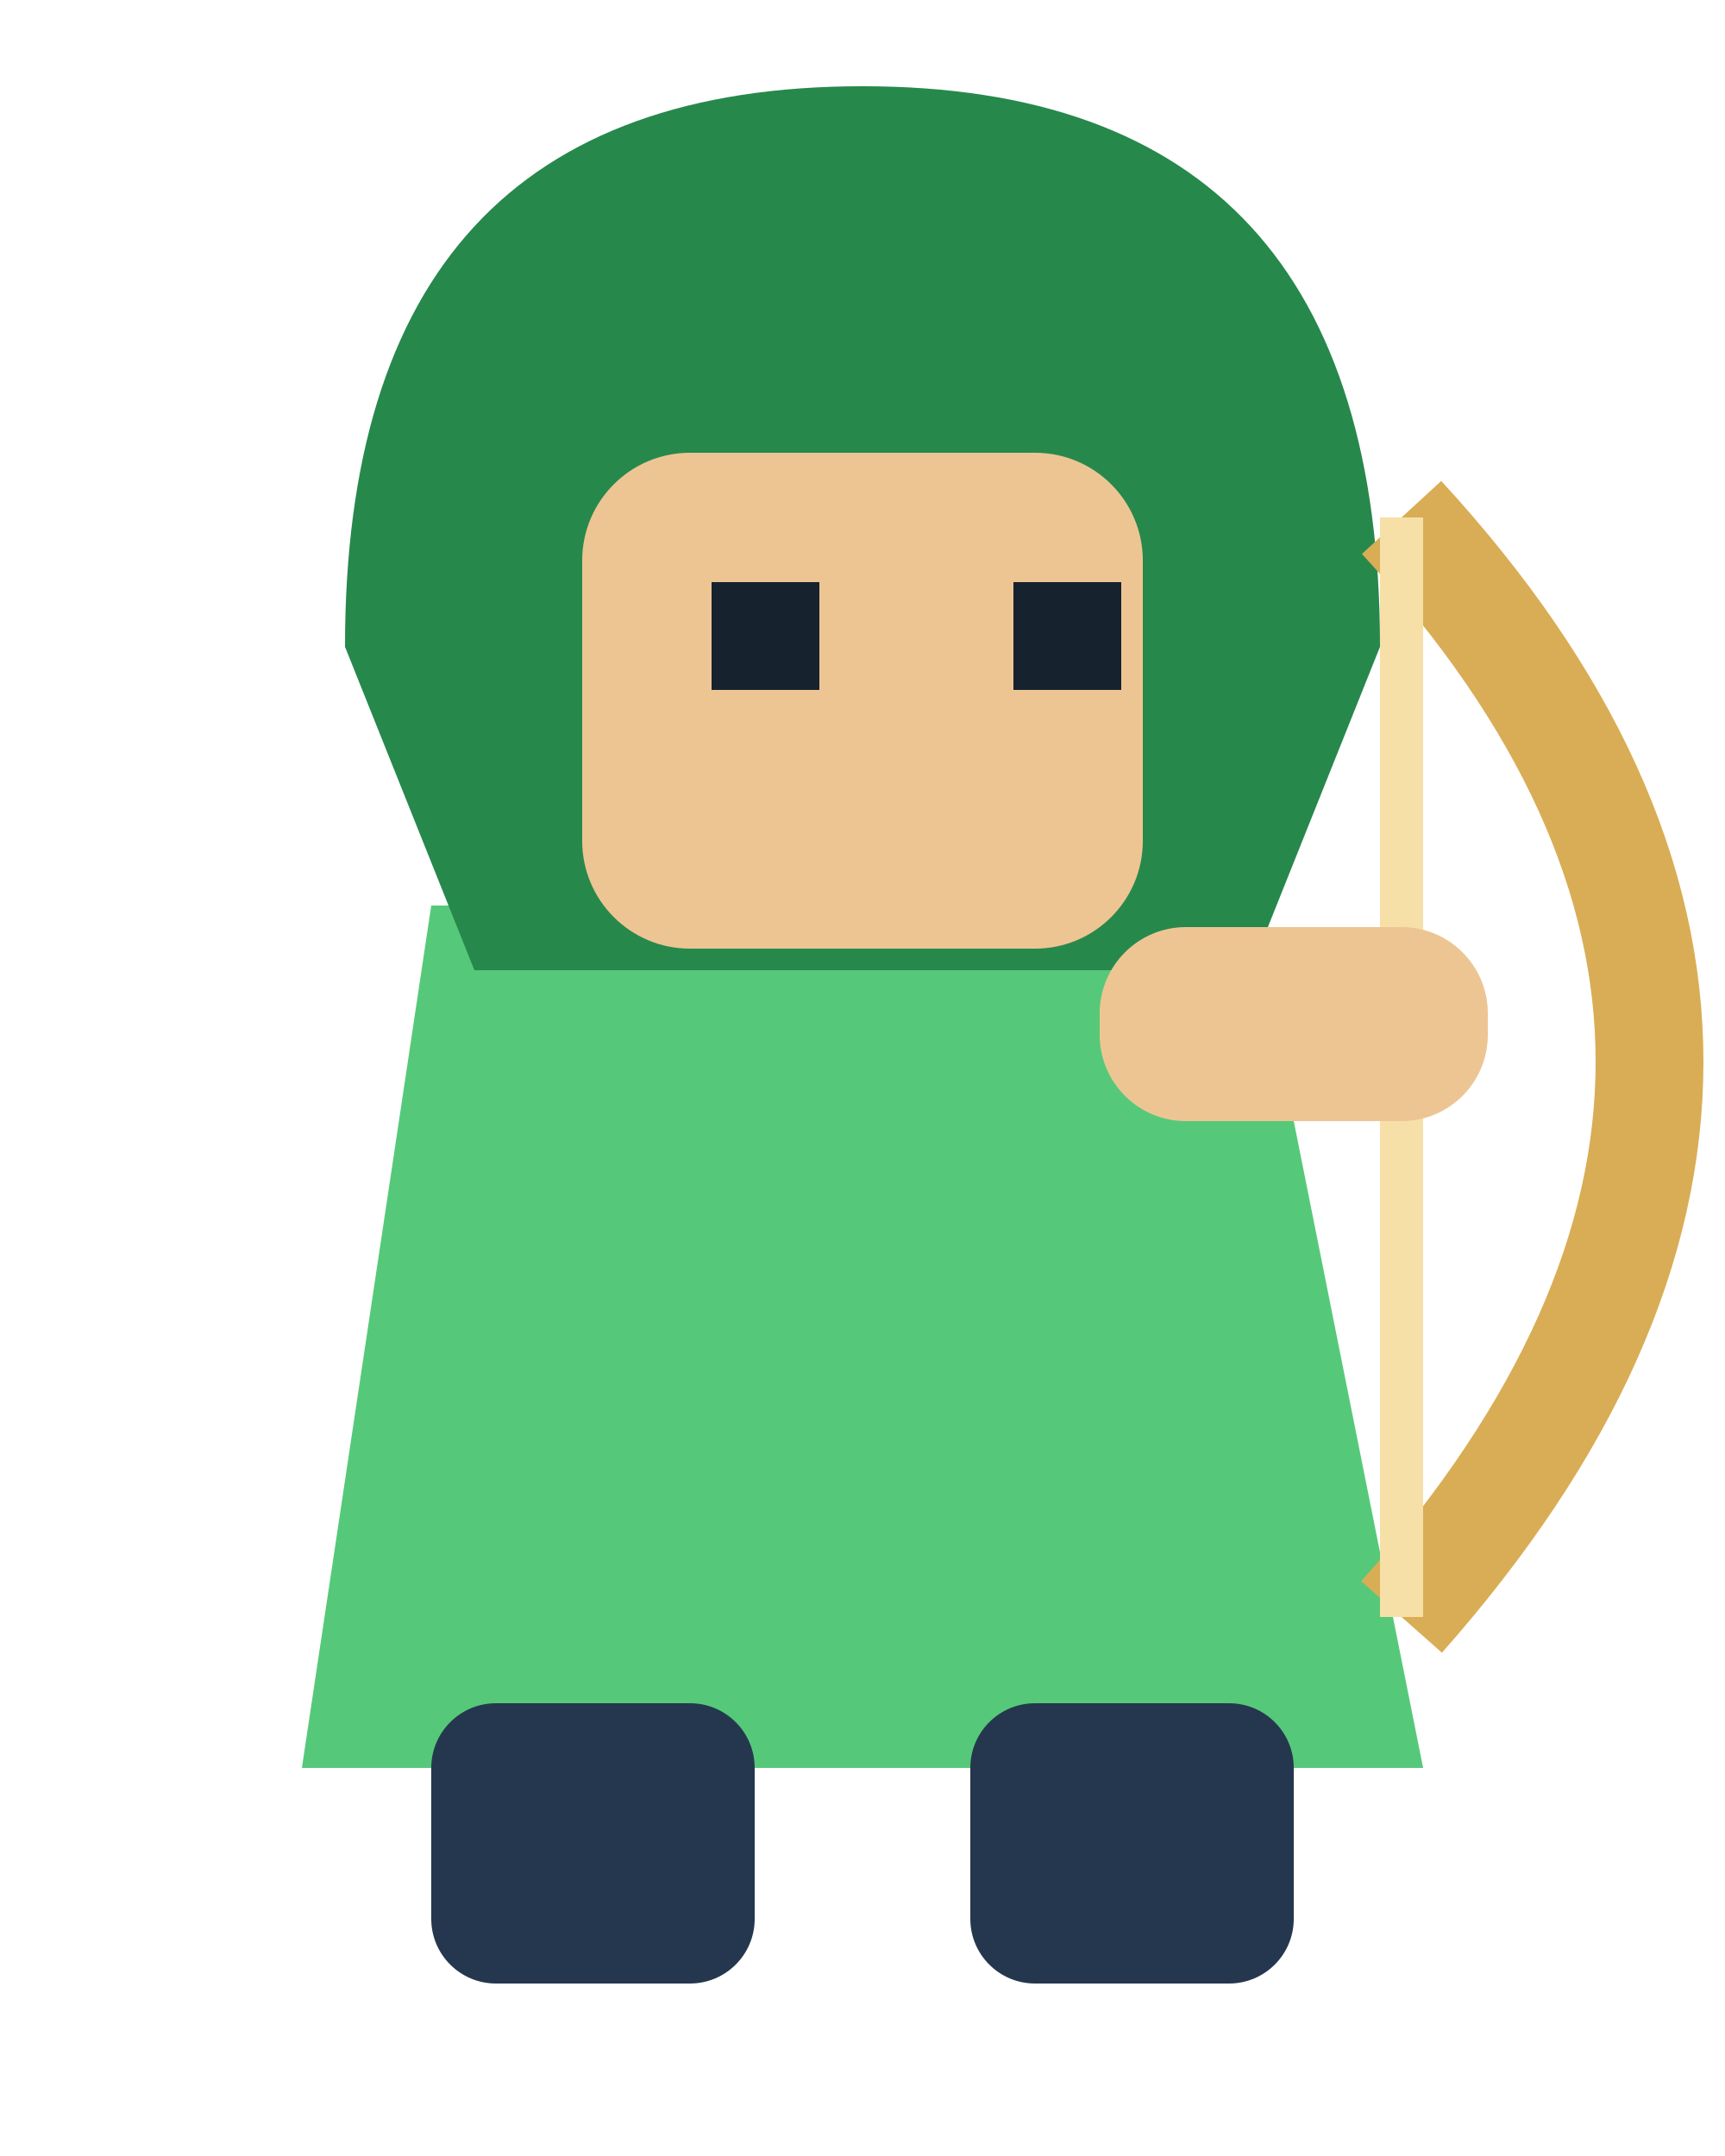
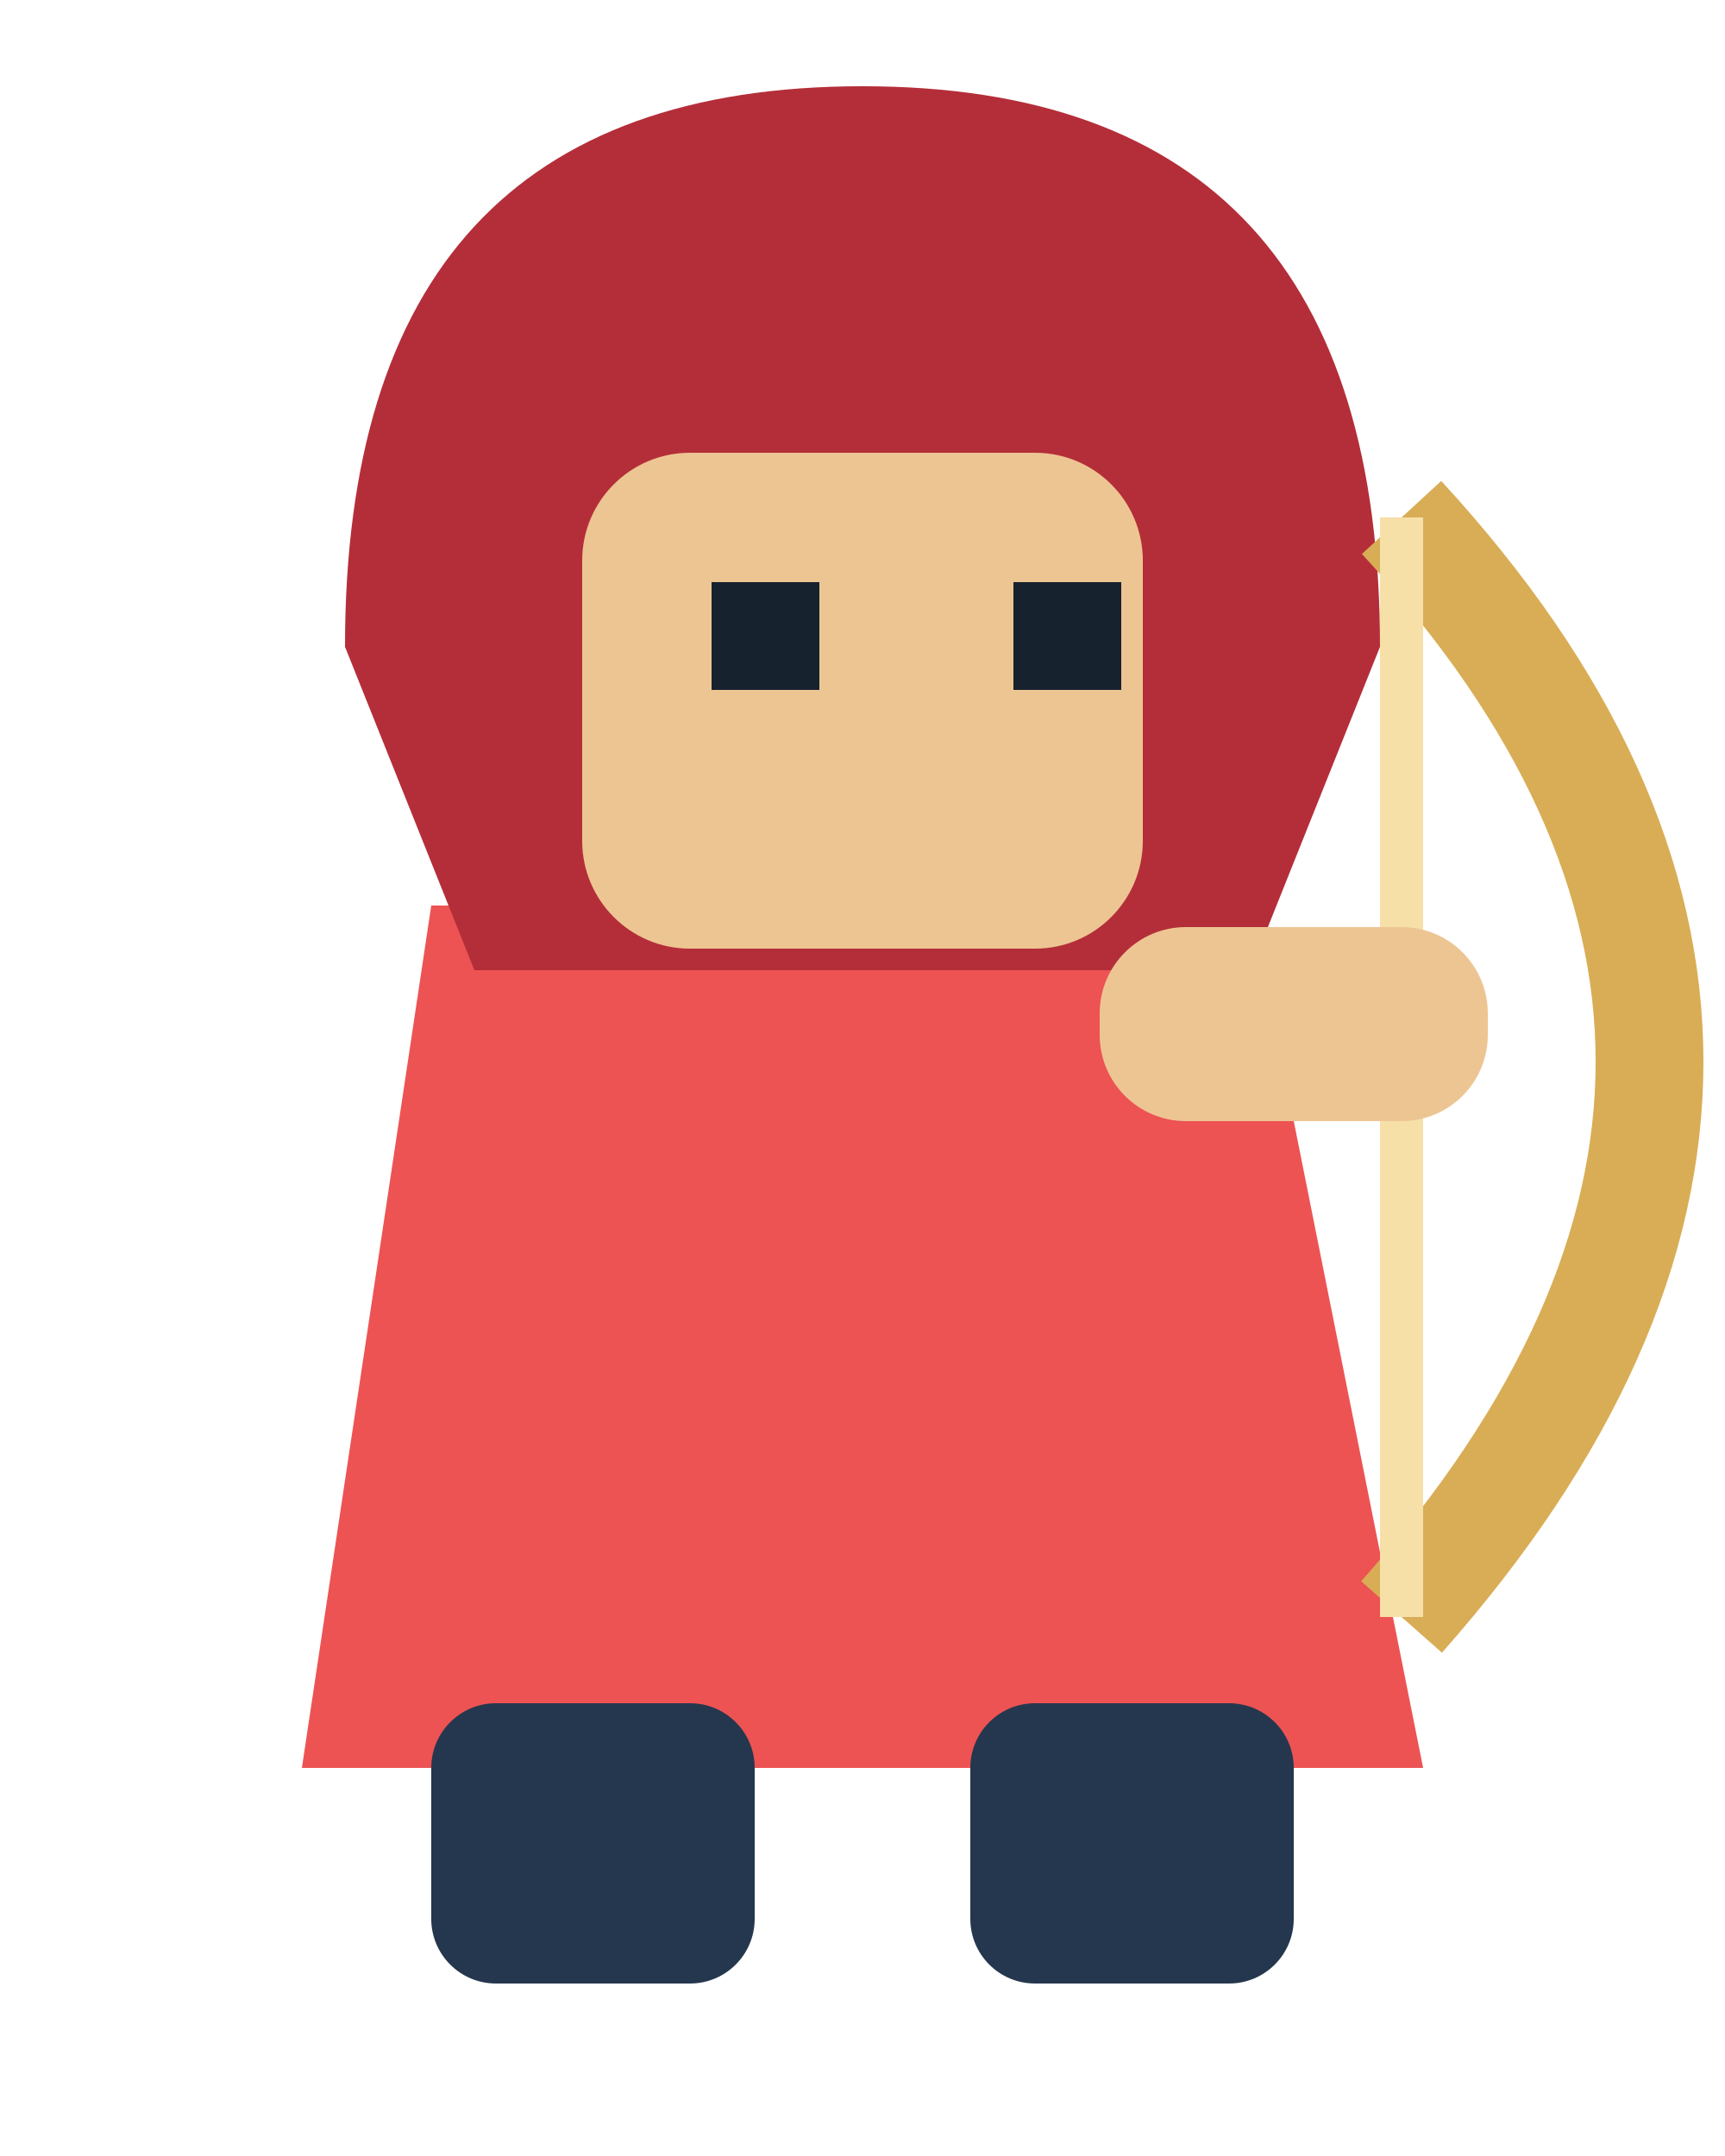
<svg xmlns="http://www.w3.org/2000/svg" width="80" height="100" viewBox="-40 -50 80 100">
-   <path d="M-26,32 L-20,-8 L18,-8 L26,32 Z" fill="#55c979" />
-   <path d="M-24,-20 Q-24,-46 0,-46 Q24,-46 24,-20 L18,-5 L-18,-5 Z" fill="#27884c" />
+   <path d="M-26,32 L-20,-8 L18,-8 L26,32 Z" fill="#ed5353" />
+   <path d="M-24,-20 Q-24,-46 0,-46 Q24,-46 24,-20 L18,-5 L-18,-5 Z" fill="#b42e39" />
  <rect x="-13" y="-29" width="26" height="23" rx="5" fill="#edc593" />
  <rect x="-7" y="-23" width="5" height="5" fill="#17222f" />
  <rect x="7" y="-23" width="5" height="5" fill="#17222f" />
  <rect x="-20" y="29" width="15" height="13" rx="3" fill="#25374e" />
  <rect x="5" y="29" width="15" height="13" rx="3" fill="#25374e" />
  <path d="M25,-26 Q48,-1 25,25" fill="none" stroke="#d9ad55" stroke-width="5" />
  <path d="M25,-26 L25,25" fill="none" stroke="#f7dfa8" stroke-width="2" />
  <rect x="11" y="-7" width="18" height="9" rx="4" fill="#edc593" />
</svg>
